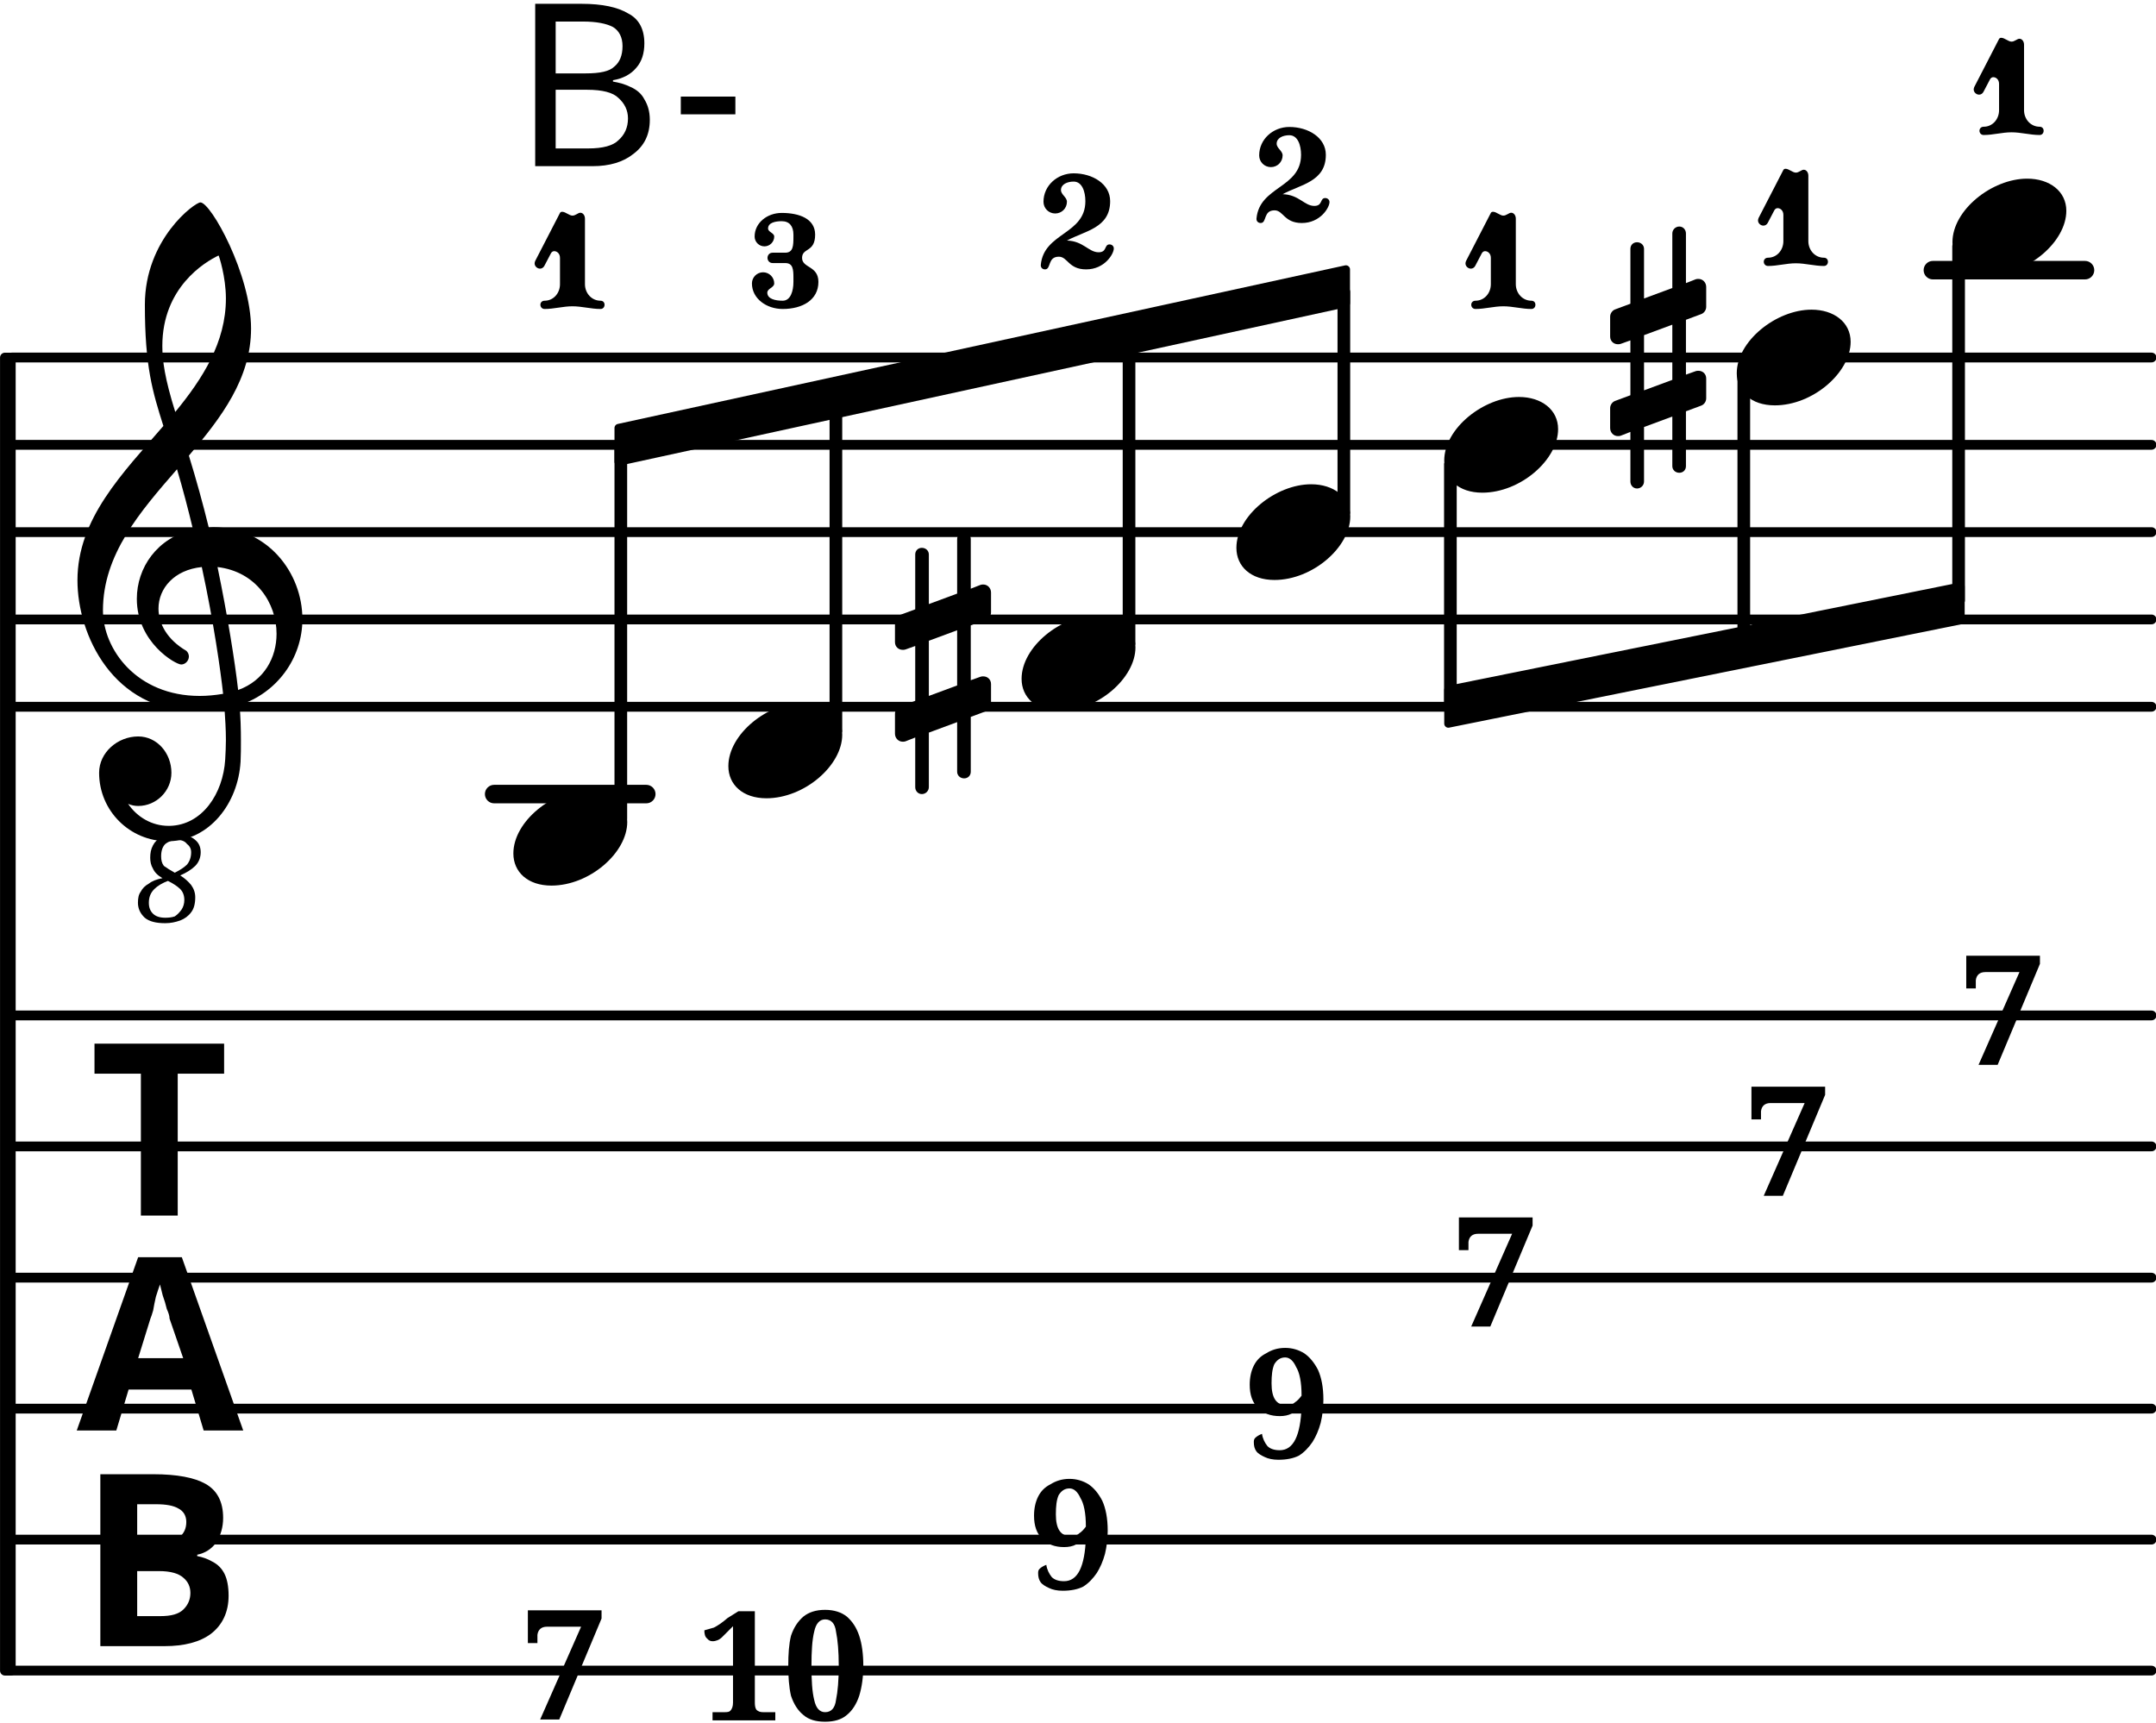
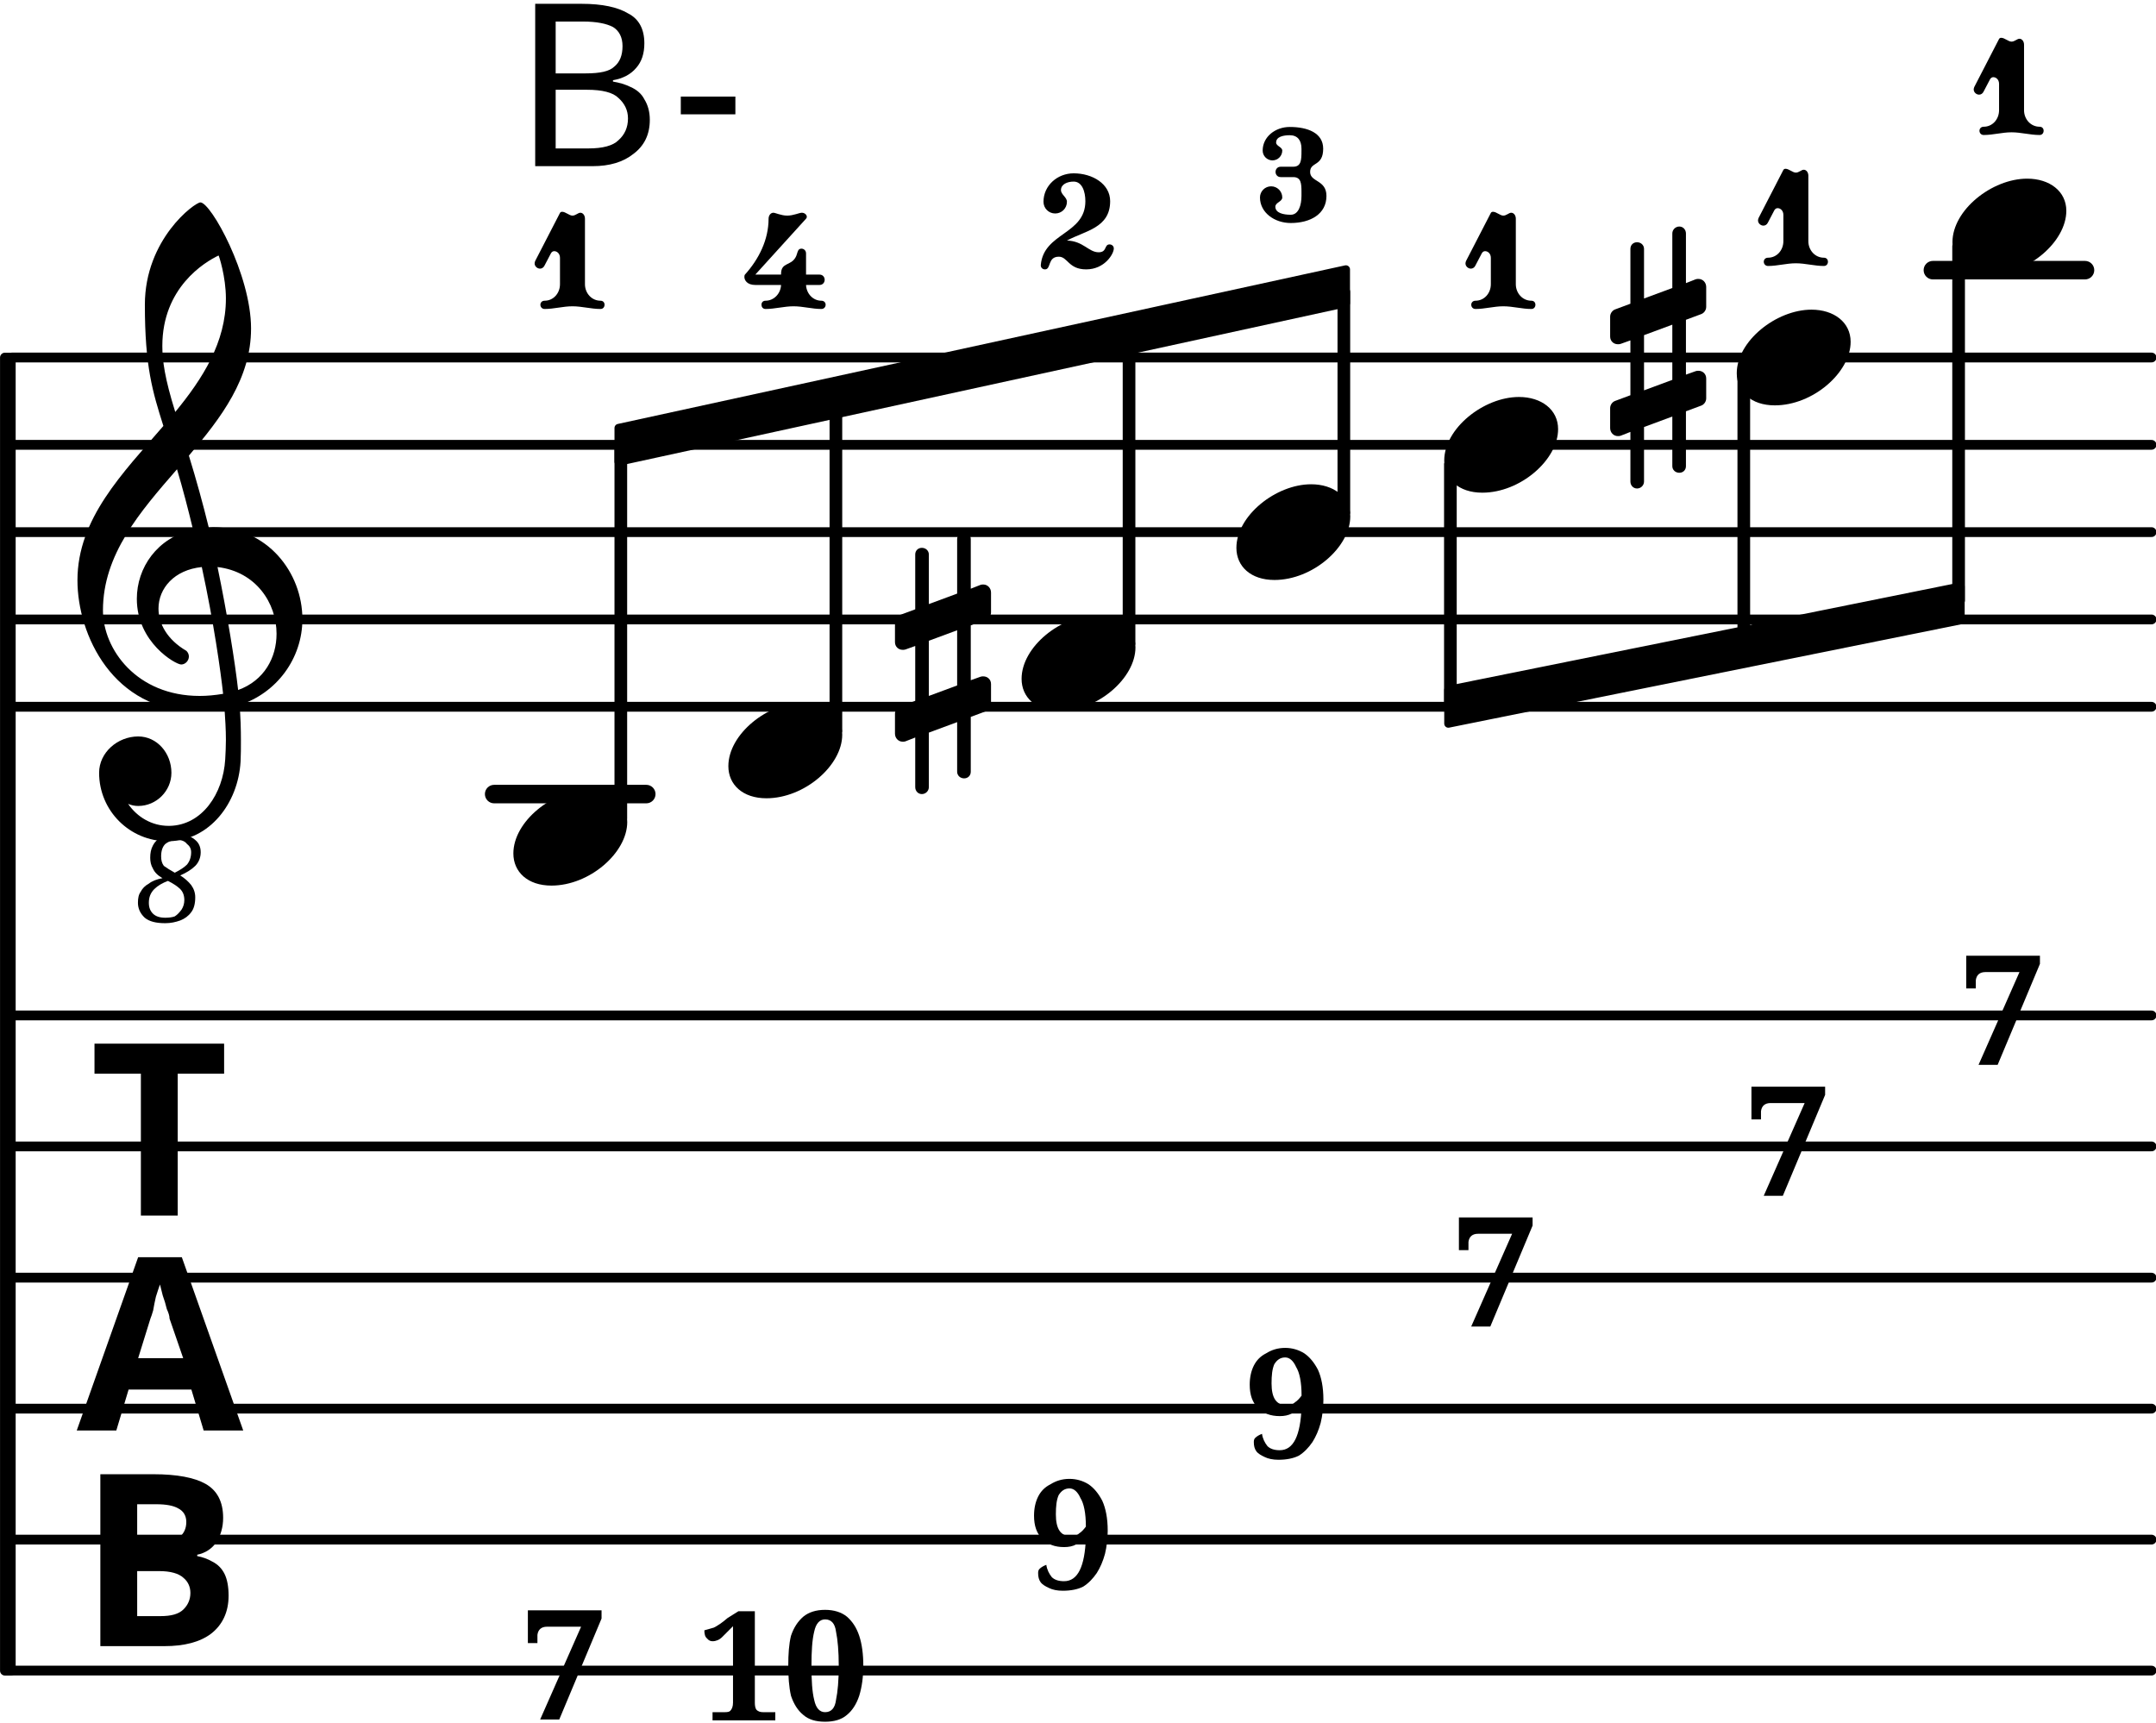
<svg xmlns="http://www.w3.org/2000/svg" preserveAspectRatio="xMidYMid meet" viewBox="-0.079 -4.192 24.69 19.73">
  <g transform="translate(0, -1.098)">
    <rect x="21.95" y="-0.106" width="1.954" height="0.212" ry="0.106" fill="currentColor" />
  </g>
  <g transform="translate(0, 4.902)">
    <rect x="5.474" y="-0.106" width="1.954" height="0.212" ry="0.106" fill="currentColor" />
  </g>
  <g transform="translate(0, 3.902)">
    <line stroke-linejoin="round" stroke-linecap="round" stroke-width="0.112" stroke="currentColor" x1="0.056" y1="0" x2="24.56" y2="0" />
  </g>
  <g transform="translate(0, 2.902)">
    <line stroke-linejoin="round" stroke-linecap="round" stroke-width="0.112" stroke="currentColor" x1="0.056" y1="0" x2="24.56" y2="0" />
  </g>
  <g transform="translate(0, 1.902)">
    <line stroke-linejoin="round" stroke-linecap="round" stroke-width="0.112" stroke="currentColor" x1="0.056" y1="0" x2="24.56" y2="0" />
  </g>
  <g transform="translate(0, 0.9023)">
    <line stroke-linejoin="round" stroke-linecap="round" stroke-width="0.112" stroke="currentColor" x1="0.056" y1="0" x2="24.56" y2="0" />
  </g>
  <g transform="translate(0, -0.0977)">
    <line stroke-linejoin="round" stroke-linecap="round" stroke-width="0.112" stroke="currentColor" x1="0.056" y1="0" x2="24.56" y2="0" />
  </g>
  <g transform="translate(0, 14.94)">
    <line stroke-linejoin="round" stroke-linecap="round" stroke-width="0.112" stroke="currentColor" x1="0.056" y1="0" x2="24.56" y2="0" />
  </g>
  <g transform="translate(0, 13.44)">
    <line stroke-linejoin="round" stroke-linecap="round" stroke-width="0.112" stroke="currentColor" x1="0.056" y1="0" x2="24.56" y2="0" />
  </g>
  <g transform="translate(0, 11.94)">
    <line stroke-linejoin="round" stroke-linecap="round" stroke-width="0.112" stroke="currentColor" x1="0.056" y1="0" x2="24.56" y2="0" />
  </g>
  <g transform="translate(0, 10.44)">
    <line stroke-linejoin="round" stroke-linecap="round" stroke-width="0.112" stroke="currentColor" x1="0.056" y1="0" x2="24.56" y2="0" />
  </g>
  <g transform="translate(0, 8.937)">
    <line stroke-linejoin="round" stroke-linecap="round" stroke-width="0.112" stroke="currentColor" x1="0.056" y1="0" x2="24.56" y2="0" />
  </g>
  <g transform="translate(0, 7.437)">
    <line stroke-linejoin="round" stroke-linecap="round" stroke-width="0.112" stroke="currentColor" x1="0.056" y1="0" x2="24.56" y2="0" />
  </g>
  <g transform="translate(16.46, 3.902)">
    <polygon stroke-linejoin="round" stroke-linecap="round" stroke-width="0.094" fill="currentColor" stroke="currentColor" points="5.913 -1.377 5.913 -0.991 0.047 0.193 0.047 -0.193" />
  </g>
  <g transform="translate(6.958, 0.9023)">
    <polygon stroke-linejoin="round" stroke-linecap="round" stroke-width="0.094" fill="currentColor" stroke="currentColor" points="8.376 -2.009 8.376 -1.623 0.047 0.193 0.047 -0.193" />
  </g>
  <g transform="translate(5.8, -2.289)">
    <text font-family="sans" font-size="2.616" text-anchor="start" fill="currentColor">
      <tspan>B</tspan>
    </text>
  </g>
  <g transform="translate(7.608, -2.289)">
    <text font-family="sans" font-size="2.616" text-anchor="start" fill="currentColor">
      <tspan>-</tspan>
    </text>
  </g>
  <g transform="translate(5.8, 5.402)">
    <path transform="scale(0.004, -0.004)" d="M0 -45c0 92 113 182 214 182c64 0 112 -36 112 -92c0 -88 -108 -182 -217 -182c-68 0 -109 39 -109 92z" fill="currentColor" />
  </g>
  <g transform="translate(6.05, -0.6535)">
    <path transform="scale(0.0022, -0.0022)" d="M194 486c16 0 29 15 41 15c13 0 24 -13 24 -31v-341c0 -47 35 -86 81 -86c14 0 21 -10 21 -21s-7 -22 -21 -22c-49 0 -97 14 -146 14s-96 -14 -145 -14c-14 0 -22 11 -22 22s8 21 22 21c46 0 80 39 80 86v137c0 23 -16 35 -30 35c-7 0 -13 -4 -17 -11l-34 -65 c-5 -10 -14 -15 -23 -15c-14 0 -28 12 -28 27c0 4 1 8 3 13l129 250c2 4 7 6 11 6c18 0 37 -20 54 -20z" fill="currentColor" />
  </g>
  <g transform="translate(0.8, 2.902)">
    <path transform="scale(0.004, -0.004)" d="M265 -635h-5c-108 0 -196 87 -196 196c0 58 53 104 112 104c54 0 95 -48 95 -104c0 -52 -43 -95 -95 -95c-10 0 -20 2 -29 6c26 -38 68 -63 116 -63h3zM403 150c28 -135 50 -272 59 -352c75 27 110 93 110 161c0 88 -59 178 -169 191zM75 26c0 -112 97 -245 277 -245 c21 0 43 2 67 6c-7 65 -27 206 -61 363c-79 -8 -124 -61 -124 -119c0 -43 25 -89 80 -121c5 -5 7 -11 7 -16c0 -12 -10 -23 -22 -23c-16 0 -127 63 -127 188c0 89 58 175 161 198c-14 58 -29 116 -46 173c-106 -122 -212 -244 -212 -404zM354 1194c30 0 145 -207 145 -361 c0 -143 -85 -255 -178 -364c21 -68 40 -137 57 -206c4 0 8 1 12 1c156 0 256 -130 256 -263c0 -113 -74 -212 -180 -246c3 -34 4 -68 4 -102c0 -20 0 -40 -1 -60c-7 -120 -89 -225 -204 -228l1 44c93 2 153 92 159 190c1 19 2 37 2 56c0 30 -2 60 -4 90 c-28 -5 -54 -8 -79 -8c-240 0 -342 219 -342 375c0 177 130 307 246 442c-31 98 -53 170 -53 347c0 188 143 293 159 293zM427 919c0 62 -20 123 -21 123c-40 -19 -161 -92 -161 -259c0 -42 7 -93 37 -189c78 95 145 199 145 325z" fill="currentColor" />
  </g>
  <g transform="translate(1.485, 6.365)">
    <text font-family="serif" font-style="italic" font-size="1.386" text-anchor="start" fill="currentColor">
      <tspan>8</tspan>
    </text>
  </g>
  <g transform="translate(5.888, 15.5)">
    <text font-family="serif" font-weight="bold" font-size="1.746" text-anchor="start" fill="currentColor">
      <tspan>7</tspan>
    </text>
  </g>
  <g transform="translate(0.9406, 9.729)">
    <text font-family="sans" font-weight="bold" font-size="2.772" text-anchor="start" fill="currentColor">
      <tspan>T</tspan>
    </text>
  </g>
  <g transform="translate(0.8, 12.19)">
    <text font-family="sans" font-weight="bold" font-size="2.772" text-anchor="start" fill="currentColor">
      <tspan>A</tspan>
    </text>
  </g>
  <g transform="translate(0.8201, 14.66)">
    <text font-family="sans" font-weight="bold" font-size="2.772" text-anchor="start" fill="currentColor">
      <tspan>B</tspan>
    </text>
  </g>
  <g transform="translate(7.03, 1.902)">
    <rect x="-0.072" y="-1.016" width="0.145" height="4.336" ry="0.047" fill="currentColor" />
  </g>
  <g transform="translate(8.262, 4.402)">
    <path transform="scale(0.004, -0.004)" d="M0 -45c0 92 113 182 214 182c64 0 112 -36 112 -92c0 -88 -108 -182 -217 -182c-68 0 -109 39 -109 92z" fill="currentColor" />
  </g>
-   <g transform="translate(8.532, -0.6535)">
-     <path transform="scale(0.0022, -0.0022)" d="M261 266c0 -54 85 -40 85 -125c0 -94 -83 -141 -186 -141c-84 0 -160 54 -160 133c0 32 26 58 58 58s58 -26 58 -58c0 -22 -36 -26 -36 -48c0 -33 42 -42 80 -42c41 0 56 50 56 98v21c0 44 -2 77 -43 77h-65c-18 0 -27 14 -27 27s9 27 27 27h65c42 0 43 36 43 83v11 c0 43 -20 70 -61 70c-34 0 -71 -8 -71 -38c0 -19 32 -23 32 -42c0 -28 -23 -51 -51 -51s-51 23 -51 51c0 72 66 123 141 123c93 0 174 -31 174 -113c0 -94 -68 -67 -68 -121z" fill="currentColor" />
+   <g transform="translate(8.452, -0.6535)">
+     <path transform="scale(0.0022, -0.0022)" d="M148 501c10 0 41 -15 72 -15c32 0 63 15 76 15c15 0 26 -11 26 -21c0 -4 -1 -7 -4 -10l-264 -291h134v4c0 60 50 41 75 85c7 11 8 24 14 36c3 7 10 10 17 10c11 0 24 -8 24 -25v-110h70c18 0 27 -14 27 -27s-9 -27 -27 -27h-70c2 -45 36 -82 80 -82c14 0 22 -10 22 -21 s-8 -22 -22 -22c-49 0 -96 14 -145 14s-97 -14 -146 -14c-14 0 -21 11 -21 22s7 21 21 21c44 0 79 37 81 82h-134c-43 0 -57 25 -57 42c0 5 1 10 3 12c73 81 123 182 123 291c0 17 11 31 25 31z" fill="currentColor" />
  </g>
  <g transform="translate(7.909, 15.51)">
    <text font-family="serif" font-weight="bold" font-size="1.746" text-anchor="start" fill="currentColor">
      <tspan>10</tspan>
    </text>
  </g>
  <g transform="translate(9.493, 1.902)">
    <rect x="-0.072" y="-1.546" width="0.145" height="3.867" ry="0.047" fill="currentColor" />
  </g>
  <g transform="translate(11.62, 3.402)">
    <path transform="scale(0.004, -0.004)" d="M0 -45c0 92 113 182 214 182c64 0 112 -36 112 -92c0 -88 -108 -182 -217 -182c-68 0 -109 39 -109 92z" fill="currentColor" />
  </g>
  <g transform="translate(11.84, -1.107)">
    <path transform="scale(0.0022, -0.0022)" d="M94 66c-60 0 -39 -66 -72 -66c-11 0 -22 7 -22 21v2c15 169 232 158 232 332c0 50 -17 102 -61 102c-33 0 -66 -14 -66 -44c0 -24 31 -37 31 -61c0 -34 -27 -61 -61 -61s-61 27 -61 61c0 84 72 148 157 148c98 0 190 -55 190 -145c0 -140 -131 -154 -225 -205 c85 -2 113 -61 165 -61c45 0 28 41 57 41c11 0 22 -8 22 -21c0 -29 -48 -109 -144 -109c-92 0 -96 66 -142 66z" fill="currentColor" />
  </g>
  <g transform="translate(11.7, 14.01)">
    <text font-family="serif" font-weight="bold" font-size="1.746" text-anchor="start" fill="currentColor">
      <tspan>9</tspan>
    </text>
  </g>
  <g transform="translate(12.85, 1.902)">
    <rect x="-0.072" y="-2.269" width="0.145" height="3.59" ry="0.047" fill="currentColor" />
  </g>
  <g transform="translate(10.17, 3.402)">
    <path transform="scale(0.004, -0.004)" d="M0 117c0 9 6 18 15 21l43 16v157c0 11 8 19 19 19s20 -8 20 -19v-142l81 30v156c0 11 9 20 20 20s19 -9 19 -20v-142l28 11c3 1 5 1 8 1c12 0 22 -10 22 -23v-57c0 -9 -6 -18 -15 -21l-43 -16v-157l28 10c3 1 5 1 8 1c12 0 22 -9 22 -22v-57c0 -9 -6 -18 -15 -21l-43 -16 v-157c0 -11 -8 -19 -19 -19s-20 8 -20 19v142l-81 -30v-156c0 -11 -9 -20 -20 -20s-19 9 -19 20v142l-28 -11c-3 -1 -5 -1 -8 -1c-12 0 -22 10 -22 23v57c0 9 6 18 15 21l43 16v157l-28 -10c-3 -1 -5 -1 -8 -1c-12 0 -22 9 -22 22v57zM178 94l-81 -30v-158l81 30v158z" fill="currentColor" />
  </g>
  <g transform="translate(14.08, 1.902)">
    <path transform="scale(0.004, -0.004)" d="M0 -45c0 92 113 182 214 182c64 0 112 -36 112 -92c0 -88 -108 -182 -217 -182c-68 0 -109 39 -109 92z" fill="currentColor" />
  </g>
-   <g transform="translate(14.31, -1.638)">
-     <path transform="scale(0.0022, -0.0022)" d="M94 66c-60 0 -39 -66 -72 -66c-11 0 -22 7 -22 21v2c15 169 232 158 232 332c0 50 -17 102 -61 102c-33 0 -66 -14 -66 -44c0 -24 31 -37 31 -61c0 -34 -27 -61 -61 -61s-61 27 -61 61c0 84 72 148 157 148c98 0 190 -55 190 -145c0 -140 -131 -154 -225 -205 c85 -2 113 -61 165 -61c45 0 28 41 57 41c11 0 22 -8 22 -21c0 -29 -48 -109 -144 -109c-92 0 -96 66 -142 66z" fill="currentColor" />
+   <g transform="translate(14.35, -1.638)">
+     <path transform="scale(0.0022, -0.0022)" d="M261 266c0 -54 85 -40 85 -125c0 -94 -83 -141 -186 -141c-84 0 -160 54 -160 133c0 32 26 58 58 58s58 -26 58 -58c0 -22 -36 -26 -36 -48c0 -33 42 -42 80 -42c41 0 56 50 56 98v21c0 44 -2 77 -43 77h-65c-18 0 -27 14 -27 27s9 27 27 27h65c42 0 43 36 43 83v11 c0 43 -20 70 -61 70c-34 0 -71 -8 -71 -38c0 -19 32 -23 32 -42c0 -28 -23 -51 -51 -51s-51 23 -51 51c0 72 66 123 141 123c93 0 174 -31 174 -113c0 -94 -68 -67 -68 -121z" fill="currentColor" />
  </g>
  <g transform="translate(14.17, 12.51)">
    <text font-family="serif" font-weight="bold" font-size="1.746" text-anchor="start" fill="currentColor">
      <tspan>9</tspan>
    </text>
  </g>
  <g transform="translate(15.31, 1.902)">
    <rect x="-0.072" y="-2.8" width="0.145" height="2.621" ry="0.047" fill="currentColor" />
  </g>
  <g transform="translate(-0.0786, 7.42)">
    <rect x="0" y="-7.573" width="0.179" height="15.15" ry="0.056" fill="currentColor" />
  </g>
  <g transform="translate(16.46, 0.9023)">
    <path transform="scale(0.004, -0.004)" d="M0 -45c0 92 113 182 214 182c64 0 112 -36 112 -92c0 -88 -108 -182 -217 -182c-68 0 -109 39 -109 92z" fill="currentColor" />
  </g>
  <g transform="translate(16.71, -0.6535)">
    <path transform="scale(0.0022, -0.0022)" d="M194 486c16 0 29 15 41 15c13 0 24 -13 24 -31v-341c0 -47 35 -86 81 -86c14 0 21 -10 21 -21s-7 -22 -21 -22c-49 0 -97 14 -146 14s-96 -14 -145 -14c-14 0 -22 11 -22 22s8 21 22 21c46 0 80 39 80 86v137c0 23 -16 35 -30 35c-7 0 -13 -4 -17 -11l-34 -65 c-5 -10 -14 -15 -23 -15c-14 0 -28 12 -28 27c0 4 1 8 3 13l129 250c2 4 7 6 11 6c18 0 37 -20 54 -20z" fill="currentColor" />
  </g>
  <g transform="translate(16.55, 11)">
    <text font-family="serif" font-weight="bold" font-size="1.746" text-anchor="start" fill="currentColor">
      <tspan>7</tspan>
    </text>
  </g>
  <g transform="translate(16.53, 1.902)">
    <rect x="-0.072" y="-0.821" width="0.145" height="2.806" ry="0.047" fill="currentColor" />
  </g>
  <g transform="translate(19.81, -0.0977)">
    <path transform="scale(0.004, -0.004)" d="M0 -45c0 92 113 182 214 182c64 0 112 -36 112 -92c0 -88 -108 -182 -217 -182c-68 0 -109 39 -109 92z" fill="currentColor" />
  </g>
  <g transform="translate(20.06, -1.146)">
    <path transform="scale(0.0022, -0.0022)" d="M194 486c16 0 29 15 41 15c13 0 24 -13 24 -31v-341c0 -47 35 -86 81 -86c14 0 21 -10 21 -21s-7 -22 -21 -22c-49 0 -97 14 -146 14s-96 -14 -145 -14c-14 0 -22 11 -22 22s8 21 22 21c46 0 80 39 80 86v137c0 23 -16 35 -30 35c-7 0 -13 -4 -17 -11l-34 -65 c-5 -10 -14 -15 -23 -15c-14 0 -28 12 -28 27c0 4 1 8 3 13l129 250c2 4 7 6 11 6c18 0 37 -20 54 -20z" fill="currentColor" />
  </g>
  <g transform="translate(19.9, 9.503)">
    <text font-family="serif" font-weight="bold" font-size="1.746" text-anchor="start" fill="currentColor">
      <tspan>7</tspan>
    </text>
  </g>
  <g transform="translate(19.89, 1.902)">
    <rect x="-0.072" y="-1.821" width="0.145" height="3.14" ry="0.047" fill="currentColor" />
  </g>
  <g transform="translate(18.36, -0.0977)">
    <path transform="scale(0.004, -0.004)" d="M0 117c0 9 6 18 15 21l43 16v157c0 11 8 19 19 19s20 -8 20 -19v-142l81 30v156c0 11 9 20 20 20s19 -9 19 -20v-142l28 11c3 1 5 1 8 1c12 0 22 -10 22 -23v-57c0 -9 -6 -18 -15 -21l-43 -16v-157l28 10c3 1 5 1 8 1c12 0 22 -9 22 -22v-57c0 -9 -6 -18 -15 -21l-43 -16 v-157c0 -11 -8 -19 -19 -19s-20 8 -20 19v142l-81 -30v-156c0 -11 -9 -20 -20 -20s-19 9 -19 20v142l-28 -11c-3 -1 -5 -1 -8 -1c-12 0 -22 10 -22 23v57c0 9 6 18 15 21l43 16v157l-28 -10c-3 -1 -5 -1 -8 -1c-12 0 -22 9 -22 22v57zM178 94l-81 -30v-158l81 30v158z" fill="currentColor" />
  </g>
  <g transform="translate(22.28, -1.598)">
    <path transform="scale(0.004, -0.004)" d="M0 -45c0 92 113 182 214 182c64 0 112 -36 112 -92c0 -88 -108 -182 -217 -182c-68 0 -109 39 -109 92z" fill="currentColor" />
  </g>
  <g transform="translate(22.53, -2.646)">
    <path transform="scale(0.0022, -0.0022)" d="M194 486c16 0 29 15 41 15c13 0 24 -13 24 -31v-341c0 -47 35 -86 81 -86c14 0 21 -10 21 -21s-7 -22 -21 -22c-49 0 -97 14 -146 14s-96 -14 -145 -14c-14 0 -22 11 -22 22s8 21 22 21c46 0 80 39 80 86v137c0 23 -16 35 -30 35c-7 0 -13 -4 -17 -11l-34 -65 c-5 -10 -14 -15 -23 -15c-14 0 -28 12 -28 27c0 4 1 8 3 13l129 250c2 4 7 6 11 6c18 0 37 -20 54 -20z" fill="currentColor" />
  </g>
  <g transform="translate(22.36, 8.003)">
    <text font-family="serif" font-weight="bold" font-size="1.746" text-anchor="start" fill="currentColor">
      <tspan>7</tspan>
    </text>
  </g>
  <g transform="translate(22.35, 1.902)">
    <rect x="-0.072" y="-3.321" width="0.145" height="4.151" ry="0.047" fill="currentColor" />
  </g>
</svg>
